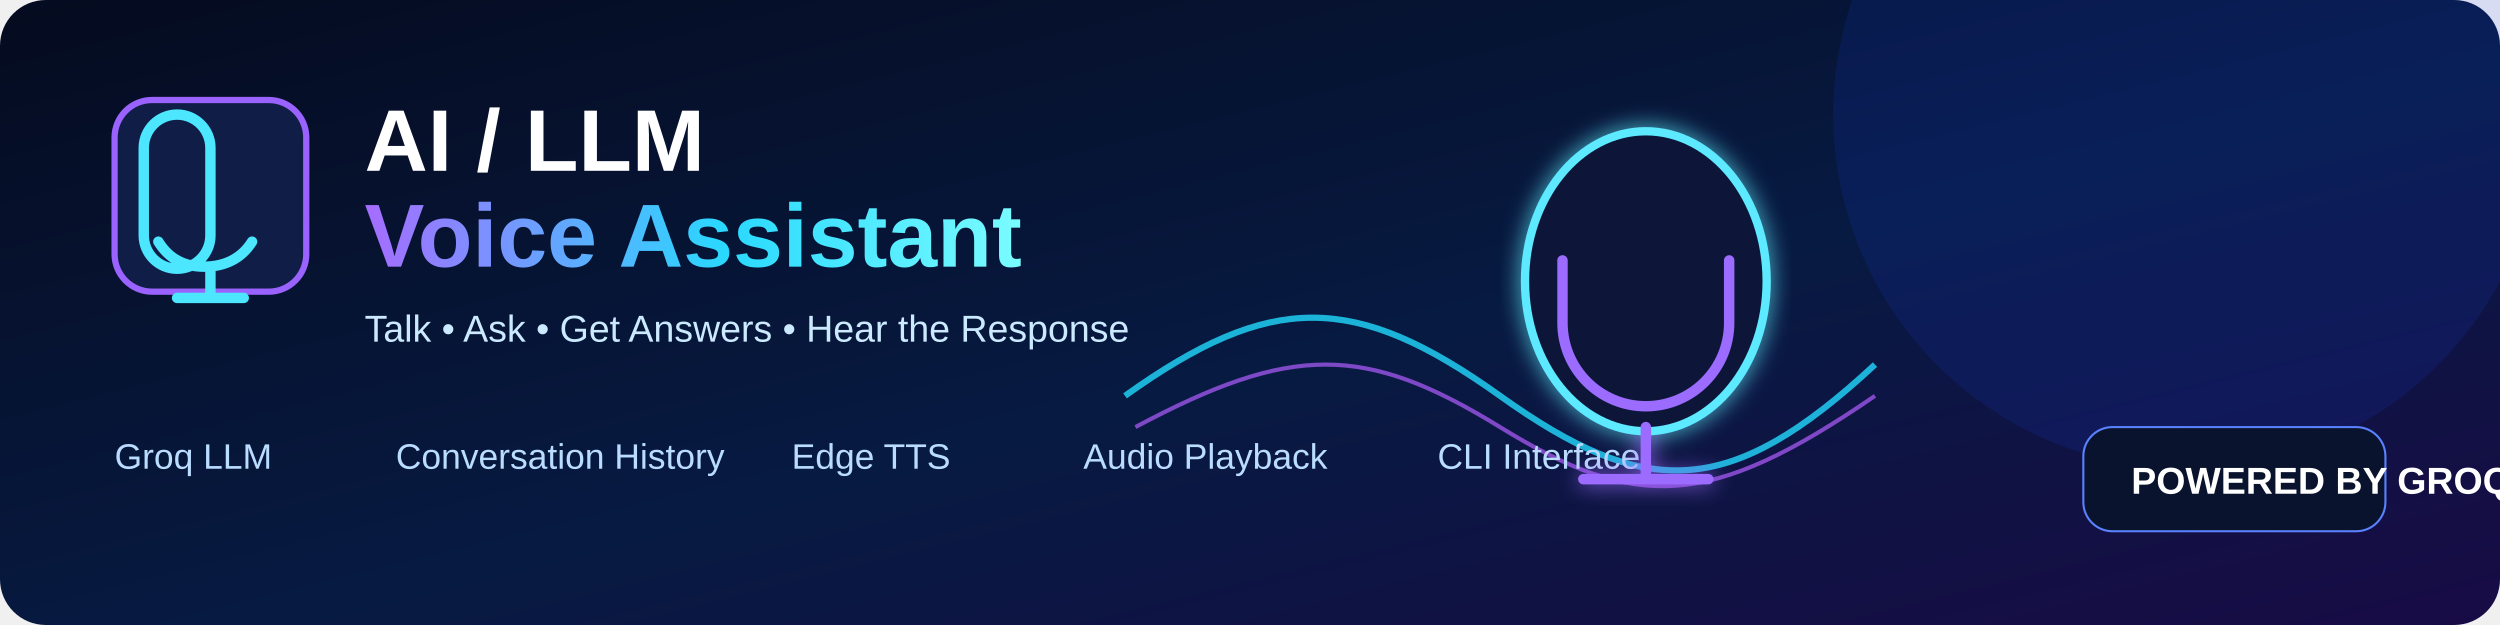
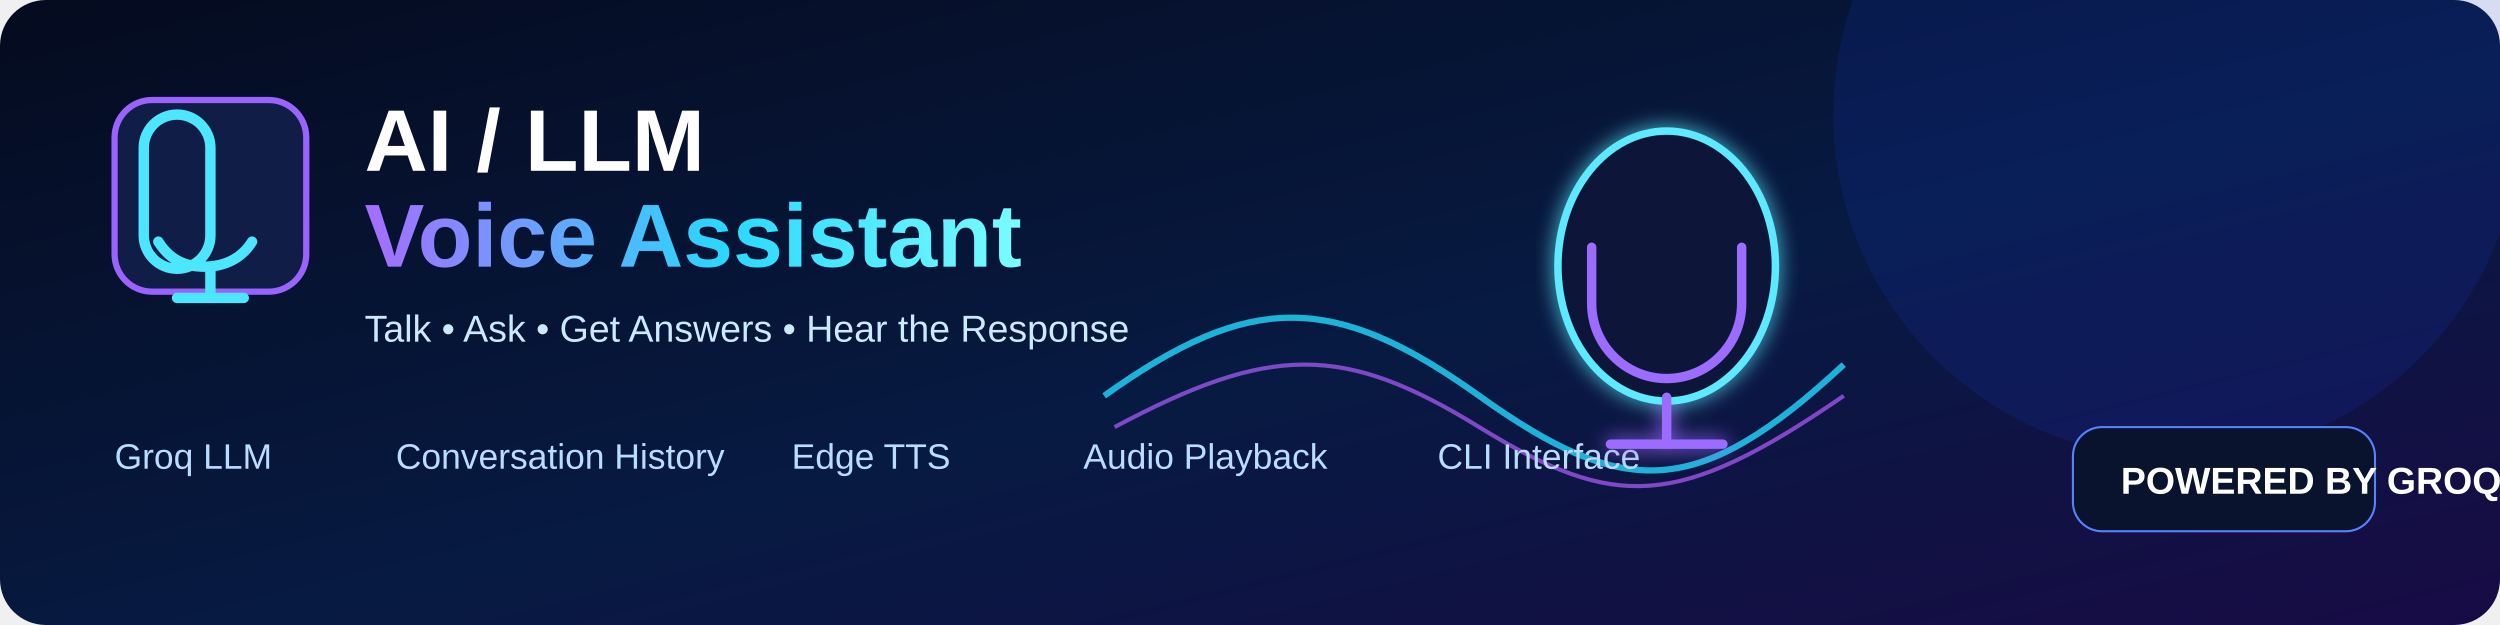
<svg xmlns="http://www.w3.org/2000/svg" width="1200" height="300" viewBox="0 0 1200 300">
  <defs>
    <linearGradient id="bg" x1="0" y1="0" x2="1" y2="1">
      <stop stop-color="#050b1f" />
      <stop offset=".55" stop-color="#071a42" />
      <stop offset="1" stop-color="#180b45" />
    </linearGradient>
    <linearGradient id="txt" x1="0" x2="1">
      <stop stop-color="#a66cff" />
      <stop offset=".55" stop-color="#29d9ff" />
      <stop offset="1" stop-color="#7afcff" />
    </linearGradient>
    <filter id="glow">
      <feGaussianBlur stdDeviation="5" result="b" />
      <feMerge>
        <feMergeNode in="b" />
        <feMergeNode in="SourceGraphic" />
      </feMerge>
    </filter>
  </defs>
  <rect width="1200" height="300" rx="22" fill="url(#bg)" />
-   <circle cx="1050" cy="55" r="170" fill="#1a44ff" opacity=".12" />
-   <path d="M540 190 C610 140 650 140 720 190 S830 240 900 175" fill="none" stroke="#22d9ff" stroke-width="3" opacity=".8" />
-   <path d="M545 205 C620 165 655 165 720 205 S820 245 900 190" fill="none" stroke="#b05cff" stroke-width="2" opacity=".7" />
+   <circle cx="1045" cy="55" r="165" fill="#1a44ff" opacity=".12" />
+   <path d="M530 190 C600 140 640 140 710 190 S815 240 885 175" fill="none" stroke="#22d9ff" stroke-width="3" opacity=".8" />
+   <path d="M535 205 C610 165 645 165 710 205 S805 245 885 190" fill="none" stroke="#b05cff" stroke-width="2" opacity=".7" />
  <g transform="translate(55 48)">
    <rect width="92" height="92" rx="18" fill="#101d46" stroke="#9a63ff" stroke-width="3" />
    <path d="M46 23v42a16 16 0 0 1-32 0V23a16 16 0 0 1 32 0Zm-25 45c5 8 12 12 22 12s18-4 23-12M46 80v15M30 95h32" fill="none" stroke="#4ce7ff" stroke-width="5" stroke-linecap="round" />
  </g>
  <text x="175" y="82" font-family="Arial,sans-serif" font-size="42" font-weight="700" fill="white">AI / LLM</text>
  <text x="175" y="128" font-family="Arial,sans-serif" font-size="43" font-weight="700" fill="url(#txt)">Voice Assistant</text>
  <text x="175" y="164" font-family="Arial,sans-serif" font-size="18" fill="#cceaff">Talk  •  Ask  •  Get Answers  •  Hear the Response</text>
  <text x="55" y="225" font-family="Arial,sans-serif" font-size="17" fill="#b9dcff">Groq LLM</text>
  <text x="190" y="225" font-family="Arial,sans-serif" font-size="17" fill="#b9dcff">Conversation History</text>
  <text x="380" y="225" font-family="Arial,sans-serif" font-size="17" fill="#b9dcff">Edge TTS</text>
  <text x="520" y="225" font-family="Arial,sans-serif" font-size="17" fill="#b9dcff">Audio Playback</text>
  <text x="690" y="225" font-family="Arial,sans-serif" font-size="17" fill="#b9dcff">CLI Interface</text>
-   <g filter="url(#glow)">
-     <ellipse cx="790" cy="135" rx="58" ry="72" fill="#0d1839" stroke="#5de9ff" stroke-width="4" />
-     <path d="M750 125v30a40 40 0 0 0 80 0v-30M790 205v25M760 230h60" fill="none" stroke="#9b6cff" stroke-width="5" stroke-linecap="round" />
+   <g transform="translate(800 62) scale(.9)" filter="url(#glow)">
+     <ellipse cx="0" cy="73" rx="58" ry="72" fill="#0d1839" stroke="#5de9ff" stroke-width="4" />
+     <path d="M-40 63v30a40 40 0 0 0 80 0v-30M0 143v25M-30 168h60" fill="none" stroke="#9b6cff" stroke-width="5" stroke-linecap="round" />
  </g>
-   <rect x="1000" y="205" width="145" height="50" rx="14" fill="#09132e" stroke="#5a82ff" />
-   <text x="1023" y="237" font-family="Arial,sans-serif" font-size="18" font-weight="700" fill="white">POWERED BY GROQ</text>
+   <rect x="995" y="205" width="145" height="50" rx="14" fill="#09132e" stroke="#5a82ff" />
+   <text x="1018" y="237" font-family="Arial,sans-serif" font-size="18" font-weight="700" fill="white">POWERED BY GROQ</text>
</svg>
